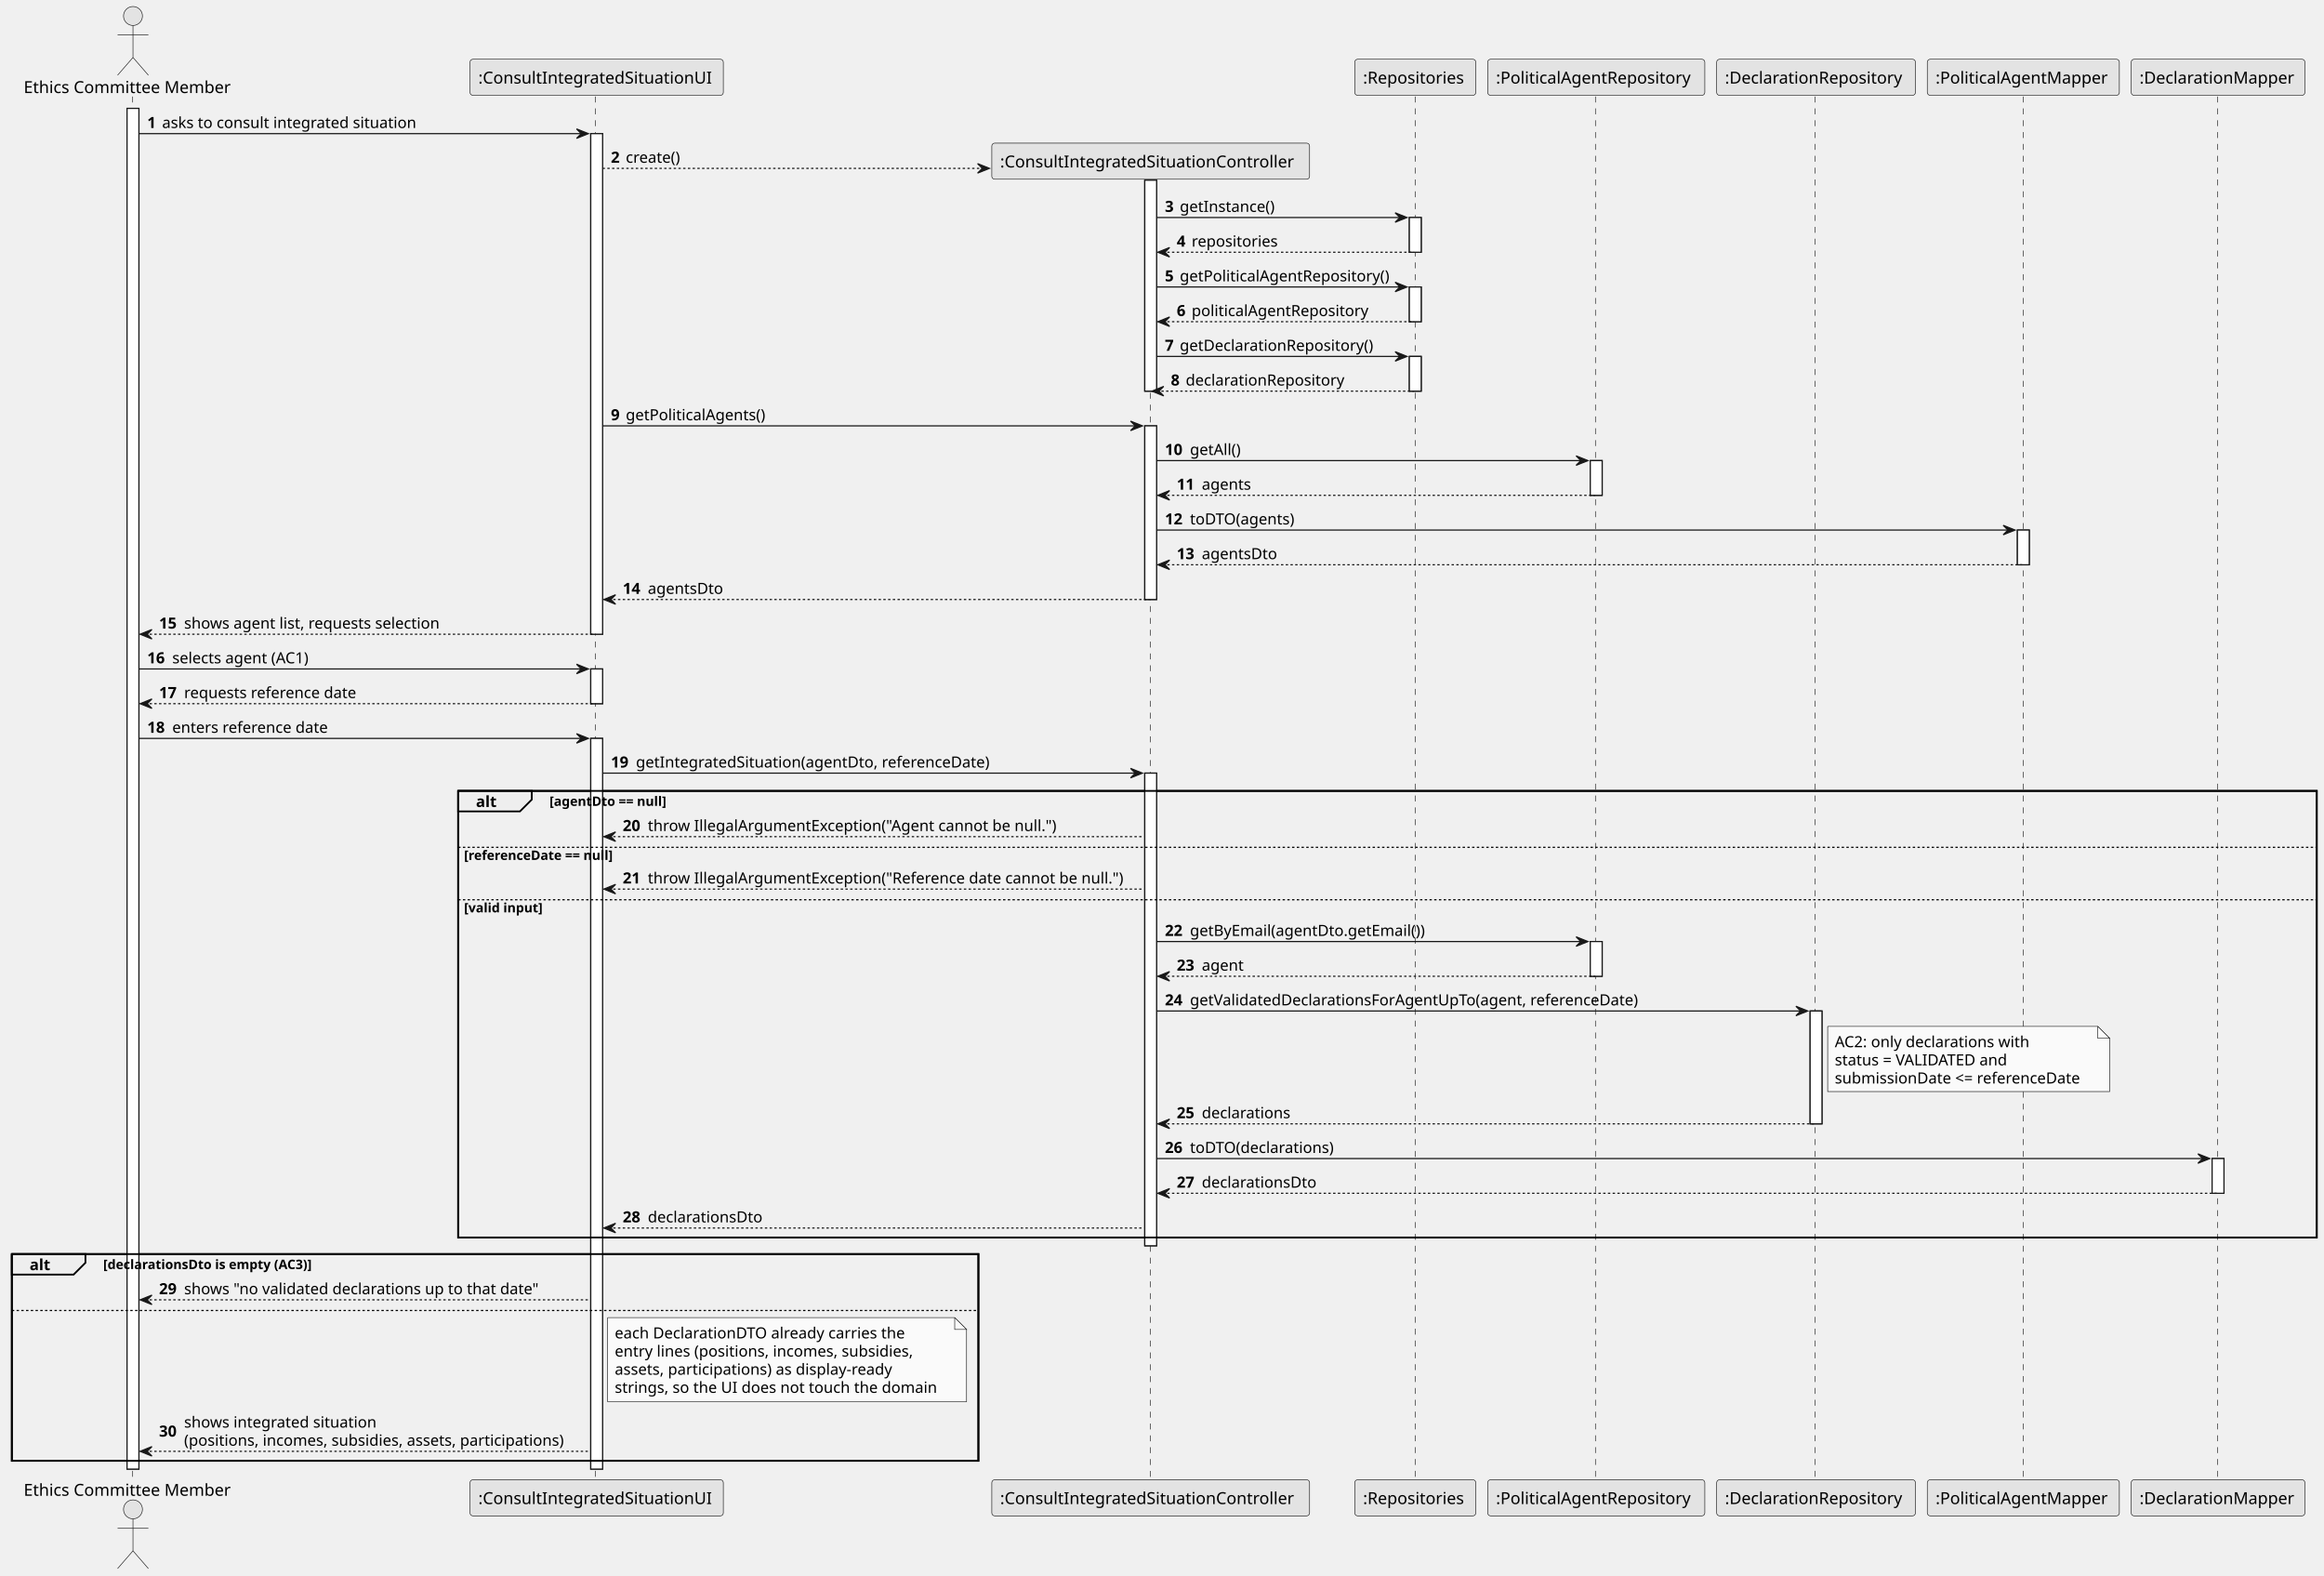
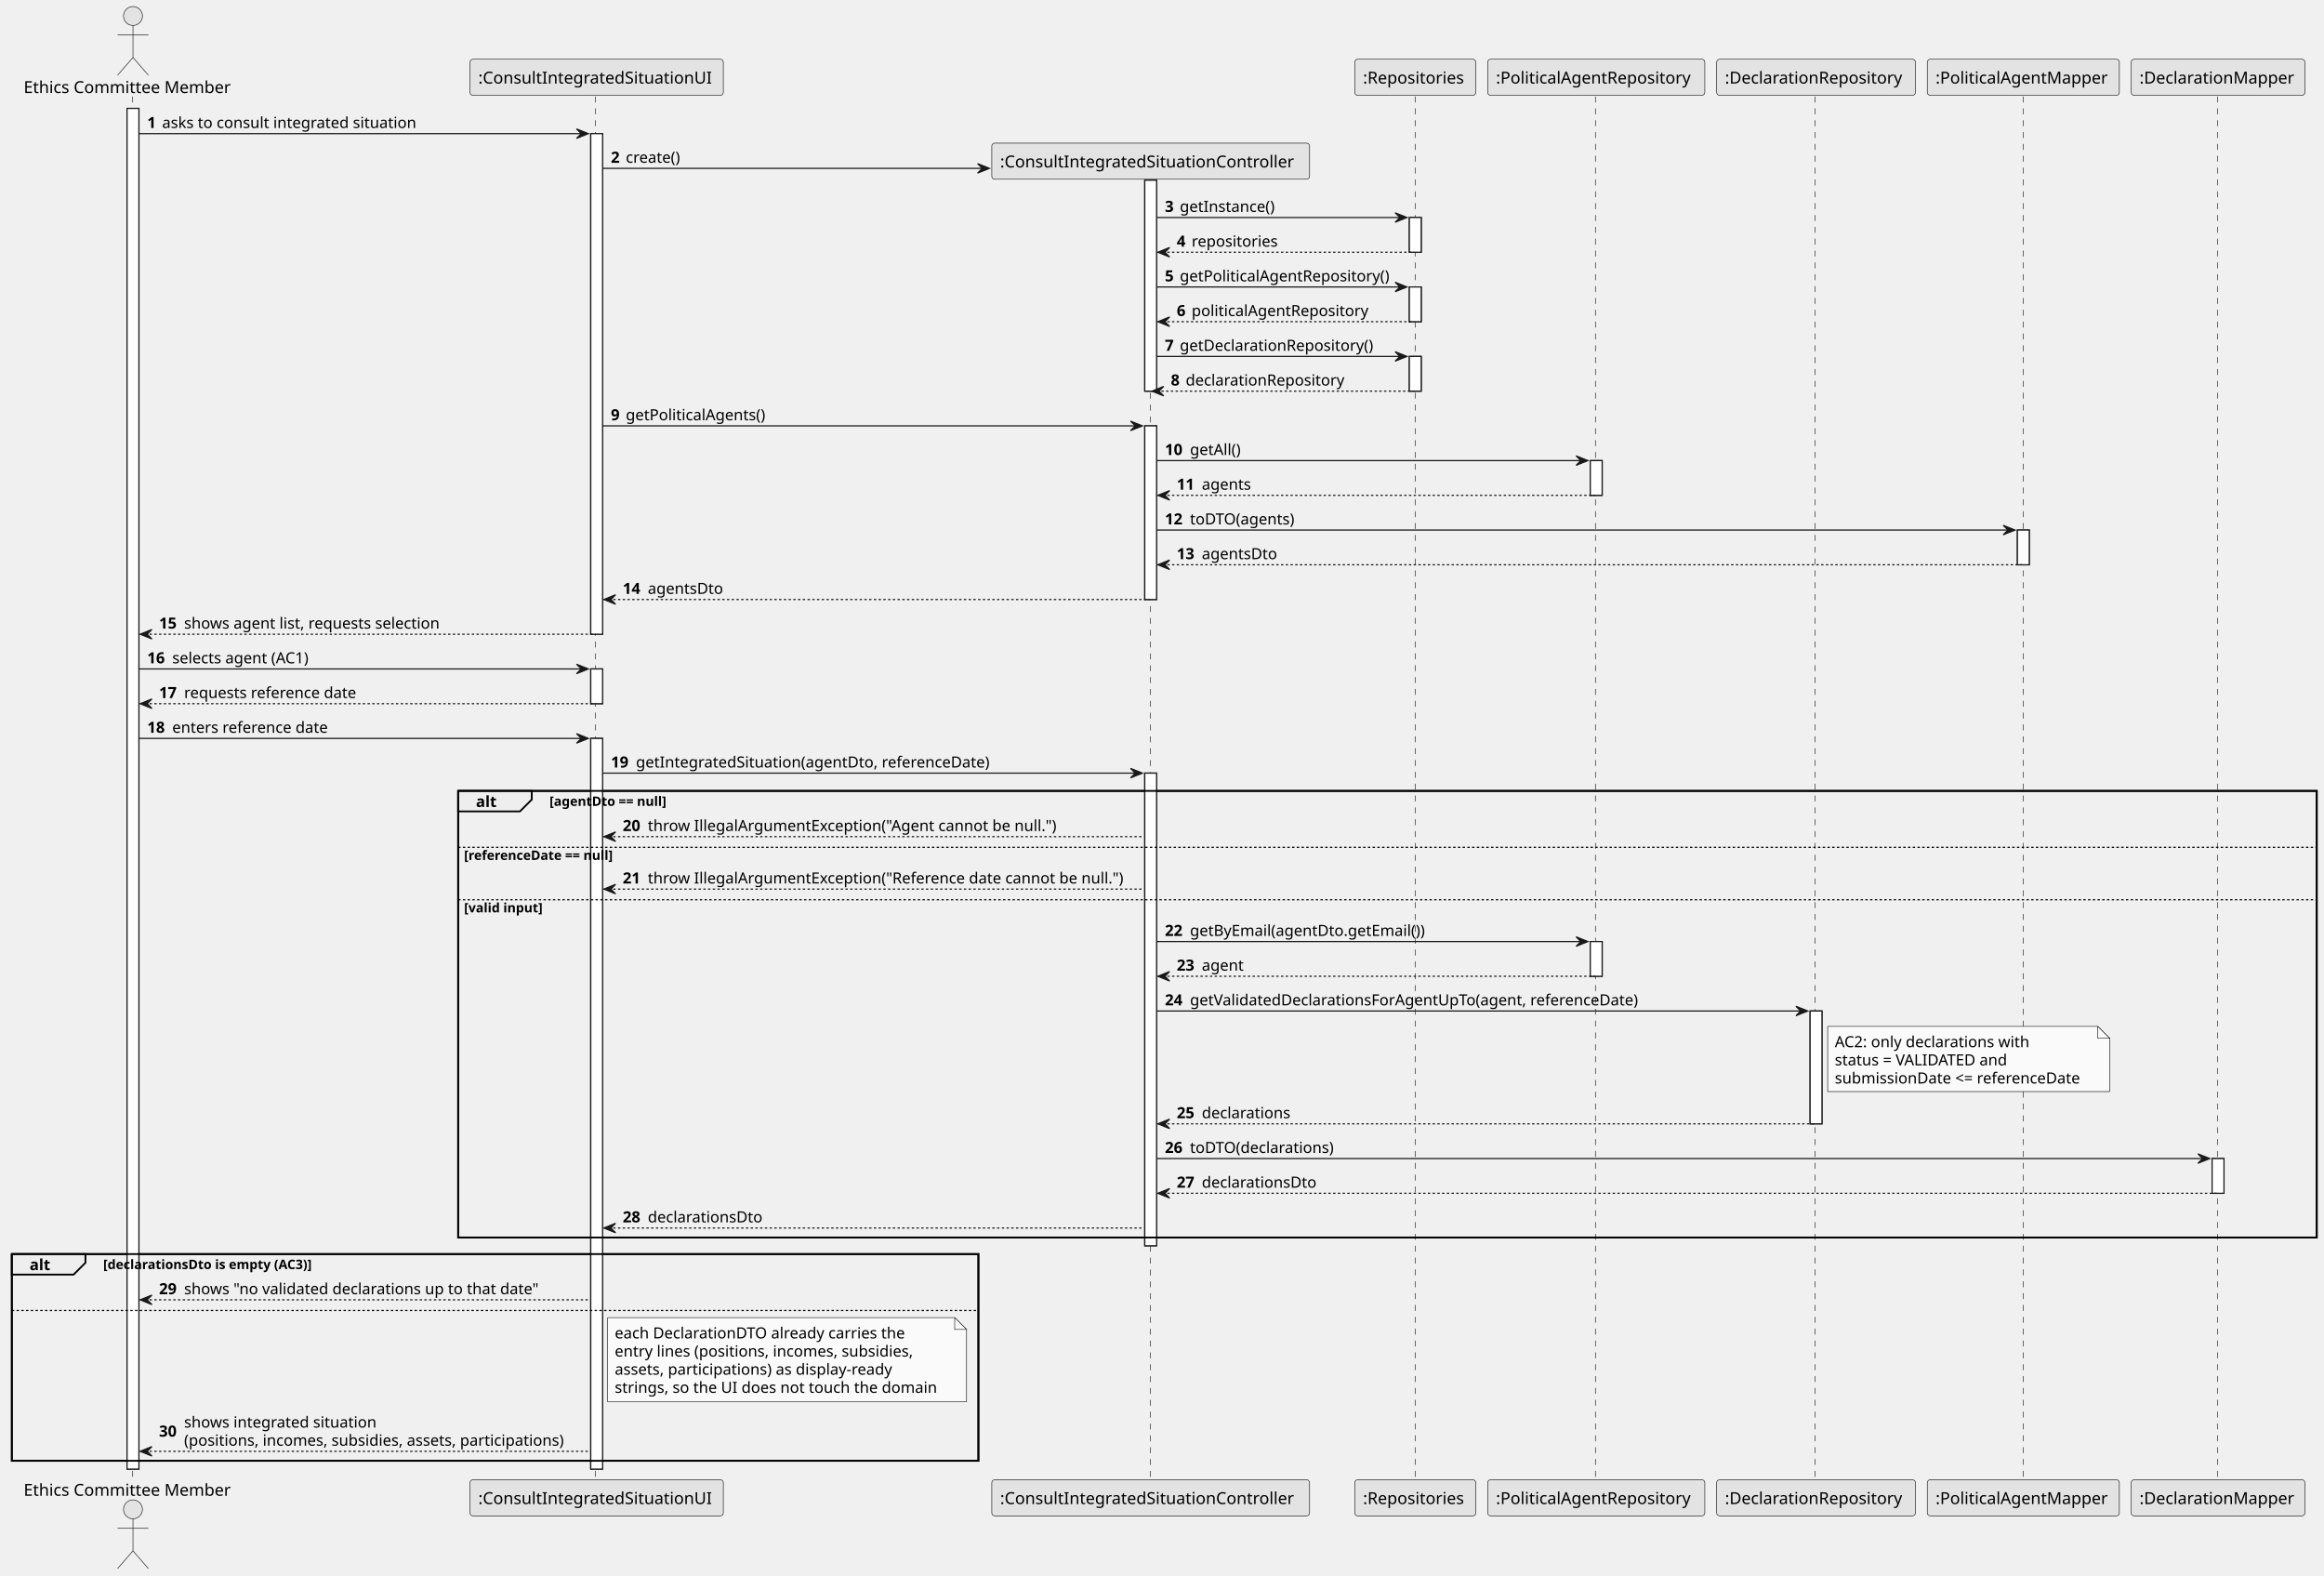
<svg xmlns="http://www.w3.org/2000/svg" contentStyleType="text/css" data-diagram-type="SEQUENCE" height="1330px" preserveAspectRatio="none" style="width:1962px;height:1330px;background:#FFFFFF;" version="1.1" viewBox="0 0 1962 1330" width="1962px" zoomAndPan="magnify">
  <defs />
  <g>
    <g>
      <rect fill="#FFFFFF" height="1148.51" style="stroke:#181818;stroke-width:1;" width="10" x="107.27" y="91.488" />
    </g>
    <g>
      <rect fill="#FFFFFF" height="422.525" style="stroke:#181818;stroke-width:1;" width="10" x="498.727" y="112.799" />
    </g>
    <g>
      <rect fill="#FFFFFF" height="29.311" style="stroke:#181818;stroke-width:1;" width="10" x="498.727" y="564.635" />
    </g>
    <g>
      <rect fill="#FFFFFF" height="616.742" style="stroke:#181818;stroke-width:1;" width="10" x="498.727" y="623.256" />
    </g>
    <g>
      <rect fill="#FFFFFF" height="178.041" style="stroke:#181818;stroke-width:1;" width="10" x="966.451" y="152.109" />
    </g>
    <g>
      <rect fill="#FFFFFF" height="146.553" style="stroke:#181818;stroke-width:1;" width="10" x="966.451" y="359.461" />
    </g>
    <g>
      <rect fill="#FFFFFF" height="398.947" style="stroke:#181818;stroke-width:1;" width="10" x="966.451" y="652.566" />
    </g>
    <g>
      <rect fill="#FFFFFF" height="29.311" style="stroke:#181818;stroke-width:1;" width="10" x="1189.817" y="183.598" />
    </g>
    <g>
      <rect fill="#FFFFFF" height="29.311" style="stroke:#181818;stroke-width:1;" width="10" x="1189.817" y="242.219" />
    </g>
    <g>
      <rect fill="#FFFFFF" height="29.311" style="stroke:#181818;stroke-width:1;" width="10" x="1189.817" y="300.84" />
    </g>
    <g>
      <rect fill="#FFFFFF" height="29.311" style="stroke:#181818;stroke-width:1;" width="10" x="1342.596" y="388.772" />
    </g>
    <g>
      <rect fill="#FFFFFF" height="29.311" style="stroke:#181818;stroke-width:1;" width="10" x="1342.596" y="794.719" />
    </g>
    <g>
      <rect fill="#FFFFFF" height="95.242" style="stroke:#181818;stroke-width:1;" width="10" x="1528.173" y="853.34" />
    </g>
    <g>
      <rect fill="#FFFFFF" height="29.311" style="stroke:#181818;stroke-width:1;" width="10" x="1703.159" y="447.393" />
    </g>
    <g>
      <rect fill="#FFFFFF" height="29.311" style="stroke:#181818;stroke-width:1;" width="10" x="1867.552" y="977.893" />
    </g>
    <rect fill="none" height="376.947" style="stroke:#000000;stroke-width:1.5;" width="1569.071" x="386.799" y="667.566" />
    <rect fill="none" height="174.484" style="stroke:#000000;stroke-width:1.5;" width="816.001" x="10" y="1058.514" />
    <g class="participant-lifeline" data-entity-uid="part1" data-qualified-name="ECM" id="part1-lifeline">
      <g>
        <rect fill="#000000" fill-opacity="0" height="1168.51" width="8" x="108.27" y="81.488" />
        <line style="stroke:#181818;stroke-width:0.5;stroke-dasharray:5,5;" x1="112" x2="112" y1="81.488" y2="1249.998" />
      </g>
    </g>
    <g class="participant-lifeline" data-entity-uid="part2" data-qualified-name="UI" id="part2-lifeline">
      <g>
        <rect fill="#000000" fill-opacity="0" height="1168.51" width="8" x="499.727" y="81.488" />
        <line style="stroke:#181818;stroke-width:0.5;stroke-dasharray:5,5;" x1="502.799" x2="502.799" y1="81.488" y2="1249.998" />
      </g>
    </g>
    <g class="participant-lifeline" data-entity-uid="part3" data-qualified-name="CTRL" id="part3-lifeline">
      <g>
        <rect fill="#000000" fill-opacity="0" height="1098.455" width="8" x="967.451" y="151.543" />
        <line style="stroke:#181818;stroke-width:0.5;stroke-dasharray:5,5;" x1="971.309" x2="971.309" y1="151.543" y2="1249.998" />
      </g>
    </g>
    <g class="participant-lifeline" data-entity-uid="part4" data-qualified-name="REPOS" id="part4-lifeline">
      <g>
        <rect fill="#000000" fill-opacity="0" height="1168.51" width="8" x="1190.817" y="81.488" />
        <line style="stroke:#181818;stroke-width:0.5;stroke-dasharray:5,5;" x1="1194.705" x2="1194.705" y1="81.488" y2="1249.998" />
      </g>
    </g>
    <g class="participant-lifeline" data-entity-uid="part5" data-qualified-name="PAR" id="part5-lifeline">
      <g>
        <rect fill="#000000" fill-opacity="0" height="1168.51" width="8" x="1343.596" y="81.488" />
        <line style="stroke:#181818;stroke-width:0.5;stroke-dasharray:5,5;" x1="1346.929" x2="1346.929" y1="81.488" y2="1249.998" />
      </g>
    </g>
    <g class="participant-lifeline" data-entity-uid="part6" data-qualified-name="DR" id="part6-lifeline">
      <g>
        <rect fill="#000000" fill-opacity="0" height="1168.51" width="8" x="1529.173" y="81.488" />
        <line style="stroke:#181818;stroke-width:0.5;stroke-dasharray:5,5;" x1="1532.262" x2="1532.262" y1="81.488" y2="1249.998" />
      </g>
    </g>
    <g class="participant-lifeline" data-entity-uid="part7" data-qualified-name="PAM" id="part7-lifeline">
      <g>
        <rect fill="#000000" fill-opacity="0" height="1168.51" width="8" x="1704.159" y="81.488" />
        <line style="stroke:#181818;stroke-width:0.5;stroke-dasharray:5,5;" x1="1708.084" x2="1708.084" y1="81.488" y2="1249.998" />
      </g>
    </g>
    <g class="participant-lifeline" data-entity-uid="part8" data-qualified-name="DM" id="part8-lifeline">
      <g>
        <rect fill="#000000" fill-opacity="0" height="1168.51" width="8" x="1868.552" y="81.488" />
        <line style="stroke:#181818;stroke-width:0.5;stroke-dasharray:5,5;" x1="1872.233" x2="1872.233" y1="81.488" y2="1249.998" />
      </g>
    </g>
    <g class="participant participant-head" data-entity-uid="part1" data-qualified-name="ECM" id="part1-head">
      <text fill="#000000" font-family="sans-serif" font-size="14" lengthAdjust="spacing" textLength="178.541" x="20" y="78.535">Ethics Committee Member</text>
      <ellipse cx="112.27" cy="13.5" fill="#E3E3E3" rx="8" ry="8" style="stroke:#181818;stroke-width:0.5;" />
      <path d="M112.27,21.5 L112.27,48.5 M99.27,29.5 L125.27,29.5 M112.27,48.5 L99.27,63.5 M112.27,48.5 L125.27,63.5" fill="none" style="stroke:#181818;stroke-width:0.5;" />
    </g>
    <g class="participant participant-tail" data-entity-uid="part1" data-qualified-name="ECM" id="part1-tail">
      <text fill="#000000" font-family="sans-serif" font-size="14" lengthAdjust="spacing" textLength="178.541" x="20" y="1262.533">Ethics Committee Member</text>
      <ellipse cx="112.27" cy="1273.986" fill="#E3E3E3" rx="8" ry="8" style="stroke:#181818;stroke-width:0.5;" />
      <path d="M112.27,1281.986 L112.27,1308.986 M99.27,1289.986 L125.27,1289.986 M112.27,1308.986 L99.27,1323.986 M112.27,1308.986 L125.27,1323.986" fill="none" style="stroke:#181818;stroke-width:0.5;" />
    </g>
    <g class="participant participant-head" data-entity-uid="part2" data-qualified-name="UI" id="part2-head">
      <rect fill="#E3E3E3" height="30.488" rx="2.5" ry="2.5" style="stroke:#181818;stroke-width:0.5;" width="213.856" x="396.799" y="50" />
      <text fill="#000000" font-family="sans-serif" font-size="14" lengthAdjust="spacing" textLength="199.856" x="403.799" y="70.535">:ConsultIntegratedSituationUI</text>
    </g>
    <g class="participant participant-tail" data-entity-uid="part2" data-qualified-name="UI" id="part2-tail">
      <rect fill="#E3E3E3" height="30.488" rx="2.5" ry="2.5" style="stroke:#181818;stroke-width:0.5;" width="213.856" x="396.799" y="1248.998" />
      <text fill="#000000" font-family="sans-serif" font-size="14" lengthAdjust="spacing" textLength="199.856" x="403.799" y="1269.533">:ConsultIntegratedSituationUI</text>
    </g>
    <g class="participant participant-tail" data-entity-uid="part3" data-qualified-name="CTRL" id="part3-tail">
      <rect fill="#E3E3E3" height="30.488" rx="2.5" ry="2.5" style="stroke:#181818;stroke-width:0.5;" width="268.283" x="837.309" y="1248.998" />
      <text fill="#000000" font-family="sans-serif" font-size="14" lengthAdjust="spacing" textLength="254.283" x="844.309" y="1269.533">:ConsultIntegratedSituationController</text>
    </g>
    <g class="participant participant-head" data-entity-uid="part4" data-qualified-name="REPOS" id="part4-head">
      <rect fill="#E3E3E3" height="30.488" rx="2.5" ry="2.5" style="stroke:#181818;stroke-width:0.5;" width="102.225" x="1143.705" y="50" />
      <text fill="#000000" font-family="sans-serif" font-size="14" lengthAdjust="spacing" textLength="88.225" x="1150.705" y="70.535">:Repositories</text>
    </g>
    <g class="participant participant-tail" data-entity-uid="part4" data-qualified-name="REPOS" id="part4-tail">
      <rect fill="#E3E3E3" height="30.488" rx="2.5" ry="2.5" style="stroke:#181818;stroke-width:0.5;" width="102.225" x="1143.705" y="1248.998" />
      <text fill="#000000" font-family="sans-serif" font-size="14" lengthAdjust="spacing" textLength="88.225" x="1150.705" y="1269.533">:Repositories</text>
    </g>
    <g class="participant participant-head" data-entity-uid="part5" data-qualified-name="PAR" id="part5-head">
      <rect fill="#E3E3E3" height="30.488" rx="2.5" ry="2.5" style="stroke:#181818;stroke-width:0.5;" width="183.333" x="1255.929" y="50" />
      <text fill="#000000" font-family="sans-serif" font-size="14" lengthAdjust="spacing" textLength="169.333" x="1262.929" y="70.535">:PoliticalAgentRepository</text>
    </g>
    <g class="participant participant-tail" data-entity-uid="part5" data-qualified-name="PAR" id="part5-tail">
      <rect fill="#E3E3E3" height="30.488" rx="2.5" ry="2.5" style="stroke:#181818;stroke-width:0.5;" width="183.333" x="1255.929" y="1248.998" />
      <text fill="#000000" font-family="sans-serif" font-size="14" lengthAdjust="spacing" textLength="169.333" x="1262.929" y="1269.533">:PoliticalAgentRepository</text>
    </g>
    <g class="participant participant-head" data-entity-uid="part6" data-qualified-name="DR" id="part6-head">
      <rect fill="#E3E3E3" height="30.488" rx="2.5" ry="2.5" style="stroke:#181818;stroke-width:0.5;" width="167.822" x="1449.262" y="50" />
      <text fill="#000000" font-family="sans-serif" font-size="14" lengthAdjust="spacing" textLength="153.822" x="1456.262" y="70.535">:DeclarationRepository</text>
    </g>
    <g class="participant participant-tail" data-entity-uid="part6" data-qualified-name="DR" id="part6-tail">
      <rect fill="#E3E3E3" height="30.488" rx="2.5" ry="2.5" style="stroke:#181818;stroke-width:0.5;" width="167.822" x="1449.262" y="1248.998" />
      <text fill="#000000" font-family="sans-serif" font-size="14" lengthAdjust="spacing" textLength="153.822" x="1456.262" y="1269.533">:DeclarationRepository</text>
    </g>
    <g class="participant participant-head" data-entity-uid="part7" data-qualified-name="PAM" id="part7-head">
      <rect fill="#E3E3E3" height="30.488" rx="2.5" ry="2.5" style="stroke:#181818;stroke-width:0.5;" width="162.148" x="1627.084" y="50" />
      <text fill="#000000" font-family="sans-serif" font-size="14" lengthAdjust="spacing" textLength="148.148" x="1634.084" y="70.535">:PoliticalAgentMapper</text>
    </g>
    <g class="participant participant-tail" data-entity-uid="part7" data-qualified-name="PAM" id="part7-tail">
      <rect fill="#E3E3E3" height="30.488" rx="2.5" ry="2.5" style="stroke:#181818;stroke-width:0.5;" width="162.148" x="1627.084" y="1248.998" />
      <text fill="#000000" font-family="sans-serif" font-size="14" lengthAdjust="spacing" textLength="148.148" x="1634.084" y="1269.533">:PoliticalAgentMapper</text>
    </g>
    <g class="participant participant-head" data-entity-uid="part8" data-qualified-name="DM" id="part8-head">
      <rect fill="#E3E3E3" height="30.488" rx="2.5" ry="2.5" style="stroke:#181818;stroke-width:0.5;" width="146.638" x="1799.233" y="50" />
      <text fill="#000000" font-family="sans-serif" font-size="14" lengthAdjust="spacing" textLength="132.638" x="1806.233" y="70.535">:DeclarationMapper</text>
    </g>
    <g class="participant participant-tail" data-entity-uid="part8" data-qualified-name="DM" id="part8-tail">
      <rect fill="#E3E3E3" height="30.488" rx="2.5" ry="2.5" style="stroke:#181818;stroke-width:0.5;" width="146.638" x="1799.233" y="1248.998" />
      <text fill="#000000" font-family="sans-serif" font-size="14" lengthAdjust="spacing" textLength="132.638" x="1806.233" y="1269.533">:DeclarationMapper</text>
    </g>
    <g>
      <rect fill="#FFFFFF" height="1148.51" style="stroke:#181818;stroke-width:1;" width="10" x="107.27" y="91.488" />
    </g>
    <g>
      <rect fill="#FFFFFF" height="422.525" style="stroke:#181818;stroke-width:1;" width="10" x="498.727" y="112.799" />
    </g>
    <g>
      <rect fill="#FFFFFF" height="29.311" style="stroke:#181818;stroke-width:1;" width="10" x="498.727" y="564.635" />
    </g>
    <g>
      <rect fill="#FFFFFF" height="616.742" style="stroke:#181818;stroke-width:1;" width="10" x="498.727" y="623.256" />
    </g>
    <g>
      <rect fill="#FFFFFF" height="178.041" style="stroke:#181818;stroke-width:1;" width="10" x="966.451" y="152.109" />
    </g>
    <g>
      <rect fill="#FFFFFF" height="146.553" style="stroke:#181818;stroke-width:1;" width="10" x="966.451" y="359.461" />
    </g>
    <g>
      <rect fill="#FFFFFF" height="398.947" style="stroke:#181818;stroke-width:1;" width="10" x="966.451" y="652.566" />
    </g>
    <g>
      <rect fill="#FFFFFF" height="29.311" style="stroke:#181818;stroke-width:1;" width="10" x="1189.817" y="183.598" />
    </g>
    <g>
      <rect fill="#FFFFFF" height="29.311" style="stroke:#181818;stroke-width:1;" width="10" x="1189.817" y="242.219" />
    </g>
    <g>
      <rect fill="#FFFFFF" height="29.311" style="stroke:#181818;stroke-width:1;" width="10" x="1189.817" y="300.84" />
    </g>
    <g>
      <rect fill="#FFFFFF" height="29.311" style="stroke:#181818;stroke-width:1;" width="10" x="1342.596" y="388.772" />
    </g>
    <g>
      <rect fill="#FFFFFF" height="29.311" style="stroke:#181818;stroke-width:1;" width="10" x="1342.596" y="794.719" />
    </g>
    <g>
      <rect fill="#FFFFFF" height="95.242" style="stroke:#181818;stroke-width:1;" width="10" x="1528.173" y="853.34" />
    </g>
    <g>
      <rect fill="#FFFFFF" height="29.311" style="stroke:#181818;stroke-width:1;" width="10" x="1703.159" y="447.393" />
    </g>
    <g>
      <rect fill="#FFFFFF" height="29.311" style="stroke:#181818;stroke-width:1;" width="10" x="1867.552" y="977.893" />
    </g>
    <g class="message" data-entity-1="part1" data-entity-2="part2" id="msg1">
      <polygon fill="#181818" points="486.727,108.799,496.727,112.799,486.727,116.799,490.727,112.799" style="stroke:#181818;stroke-width:1;" />
      <line style="stroke:#181818;stroke-width:1;" x1="117.27" x2="492.727" y1="112.799" y2="112.799" />
      <text fill="#000000" font-family="sans-serif" font-size="13" font-weight="bold" lengthAdjust="spacing" textLength="8.576" x="124.27" y="108.057">1</text>
      <text fill="#000000" font-family="sans-serif" font-size="13" lengthAdjust="spacing" textLength="223.349" x="136.846" y="108.057">asks to consult integrated situation</text>
    </g>
    <g class="message" data-entity-1="part2" data-entity-2="part3" id="msg2">
      <polygon fill="#181818" points="825.309,138.109,835.309,142.109,825.309,146.109,829.309,142.109" style="stroke:#181818;stroke-width:1;" />
-       <line style="stroke:#181818;stroke-width:1;stroke-dasharray:2,2;" x1="508.727" x2="831.309" y1="142.109" y2="142.109" />
+       <line style="stroke:#181818;stroke-width:1;" x1="508.727" x2="831.309" y1="142.109" y2="142.109" />
      <text fill="#000000" font-family="sans-serif" font-size="13" font-weight="bold" lengthAdjust="spacing" textLength="8.576" x="515.727" y="137.367">2</text>
      <text fill="#000000" font-family="sans-serif" font-size="13" lengthAdjust="spacing" textLength="46.96" x="528.303" y="137.367">create()</text>
    </g>
    <rect fill="#E3E3E3" height="30.488" rx="2.5" ry="2.5" style="stroke:#181818;stroke-width:0.5;" width="268.283" x="837.309" y="120.799" />
    <text fill="#000000" font-family="sans-serif" font-size="14" lengthAdjust="spacing" textLength="254.283" x="844.309" y="141.334">:ConsultIntegratedSituationController</text>
    <g class="message" data-entity-1="part3" data-entity-2="part4" id="msg4">
      <polygon fill="#181818" points="1177.817,179.598,1187.817,183.598,1177.817,187.598,1181.817,183.598" style="stroke:#181818;stroke-width:1;" />
      <line style="stroke:#181818;stroke-width:1;" x1="976.451" x2="1183.817" y1="183.598" y2="183.598" />
      <text fill="#000000" font-family="sans-serif" font-size="13" font-weight="bold" lengthAdjust="spacing" textLength="8.576" x="983.451" y="178.856">3</text>
      <text fill="#000000" font-family="sans-serif" font-size="13" lengthAdjust="spacing" textLength="81.117" x="996.026" y="178.856">getInstance()</text>
    </g>
    <g class="message" data-entity-1="part4" data-entity-2="part3" id="msg5">
      <polygon fill="#181818" points="987.451,208.908,977.451,212.908,987.451,216.908,983.451,212.908" style="stroke:#181818;stroke-width:1;" />
      <line style="stroke:#181818;stroke-width:1;stroke-dasharray:2,2;" x1="981.451" x2="1193.817" y1="212.908" y2="212.908" />
      <text fill="#000000" font-family="sans-serif" font-size="13" font-weight="bold" lengthAdjust="spacing" textLength="8.576" x="993.451" y="208.166">4</text>
      <text fill="#000000" font-family="sans-serif" font-size="13" lengthAdjust="spacing" textLength="74.909" x="1006.026" y="208.166">repositories</text>
    </g>
    <g class="message" data-entity-1="part3" data-entity-2="part4" id="msg6">
      <polygon fill="#181818" points="1177.817,238.219,1187.817,242.219,1177.817,246.219,1181.817,242.219" style="stroke:#181818;stroke-width:1;" />
      <line style="stroke:#181818;stroke-width:1;" x1="976.451" x2="1183.817" y1="242.219" y2="242.219" />
      <text fill="#000000" font-family="sans-serif" font-size="13" font-weight="bold" lengthAdjust="spacing" textLength="8.576" x="983.451" y="237.477">5</text>
      <text fill="#000000" font-family="sans-serif" font-size="13" lengthAdjust="spacing" textLength="181.791" x="996.026" y="237.477">getPoliticalAgentRepository()</text>
    </g>
    <g class="message" data-entity-1="part4" data-entity-2="part3" id="msg7">
      <polygon fill="#181818" points="987.451,267.529,977.451,271.529,987.451,275.529,983.451,271.529" style="stroke:#181818;stroke-width:1;" />
      <line style="stroke:#181818;stroke-width:1;stroke-dasharray:2,2;" x1="981.451" x2="1193.817" y1="271.529" y2="271.529" />
      <text fill="#000000" font-family="sans-serif" font-size="13" font-weight="bold" lengthAdjust="spacing" textLength="8.576" x="993.451" y="266.787">6</text>
      <text fill="#000000" font-family="sans-serif" font-size="13" lengthAdjust="spacing" textLength="154.121" x="1006.026" y="266.787">politicalAgentRepository</text>
    </g>
    <g class="message" data-entity-1="part3" data-entity-2="part4" id="msg8">
      <polygon fill="#181818" points="1177.817,296.84,1187.817,300.84,1177.817,304.84,1181.817,300.84" style="stroke:#181818;stroke-width:1;" />
      <line style="stroke:#181818;stroke-width:1;" x1="976.451" x2="1183.817" y1="300.84" y2="300.84" />
      <text fill="#000000" font-family="sans-serif" font-size="13" font-weight="bold" lengthAdjust="spacing" textLength="8.576" x="983.451" y="296.098">7</text>
      <text fill="#000000" font-family="sans-serif" font-size="13" lengthAdjust="spacing" textLength="167.388" x="996.026" y="296.098">getDeclarationRepository()</text>
    </g>
    <g class="message" data-entity-1="part4" data-entity-2="part3" id="msg9">
      <polygon fill="#181818" points="982.451,326.15,972.451,330.15,982.451,334.15,978.451,330.15" style="stroke:#181818;stroke-width:1;" />
      <line style="stroke:#181818;stroke-width:1;stroke-dasharray:2,2;" x1="976.451" x2="1193.817" y1="330.15" y2="330.15" />
      <text fill="#000000" font-family="sans-serif" font-size="13" font-weight="bold" lengthAdjust="spacing" textLength="8.576" x="988.451" y="325.408">8</text>
      <text fill="#000000" font-family="sans-serif" font-size="13" lengthAdjust="spacing" textLength="137.167" x="1001.026" y="325.408">declarationRepository</text>
    </g>
    <g class="message" data-entity-1="part2" data-entity-2="part3" id="msg10">
      <polygon fill="#181818" points="954.451,355.461,964.451,359.461,954.451,363.461,958.451,359.461" style="stroke:#181818;stroke-width:1;" />
      <line style="stroke:#181818;stroke-width:1;" x1="508.727" x2="960.451" y1="359.461" y2="359.461" />
      <text fill="#000000" font-family="sans-serif" font-size="13" font-weight="bold" lengthAdjust="spacing" textLength="8.576" x="515.727" y="354.719">9</text>
      <text fill="#000000" font-family="sans-serif" font-size="13" lengthAdjust="spacing" textLength="121.443" x="528.303" y="354.719">getPoliticalAgents()</text>
    </g>
    <g class="message" data-entity-1="part3" data-entity-2="part5" id="msg11">
      <polygon fill="#181818" points="1330.596,384.772,1340.596,388.772,1330.596,392.772,1334.596,388.772" style="stroke:#181818;stroke-width:1;" />
      <line style="stroke:#181818;stroke-width:1;" x1="976.451" x2="1336.596" y1="388.772" y2="388.772" />
      <text fill="#000000" font-family="sans-serif" font-size="13" font-weight="bold" lengthAdjust="spacing" textLength="17.151" x="983.451" y="384.029">10</text>
      <text fill="#000000" font-family="sans-serif" font-size="13" lengthAdjust="spacing" textLength="45.151" x="1004.602" y="384.029">getAll()</text>
    </g>
    <g class="message" data-entity-1="part5" data-entity-2="part3" id="msg12">
      <polygon fill="#181818" points="987.451,414.082,977.451,418.082,987.451,422.082,983.451,418.082" style="stroke:#181818;stroke-width:1;" />
      <line style="stroke:#181818;stroke-width:1;stroke-dasharray:2,2;" x1="981.451" x2="1346.596" y1="418.082" y2="418.082" />
      <text fill="#000000" font-family="sans-serif" font-size="13" font-weight="bold" lengthAdjust="spacing" textLength="17.151" x="993.451" y="413.34">11</text>
      <text fill="#000000" font-family="sans-serif" font-size="13" lengthAdjust="spacing" textLength="42.085" x="1014.602" y="413.34">agents</text>
    </g>
    <g class="message" data-entity-1="part3" data-entity-2="part7" id="msg13">
      <polygon fill="#181818" points="1691.159,443.393,1701.159,447.393,1691.159,451.393,1695.159,447.393" style="stroke:#181818;stroke-width:1;" />
      <line style="stroke:#181818;stroke-width:1;" x1="976.451" x2="1697.159" y1="447.393" y2="447.393" />
      <text fill="#000000" font-family="sans-serif" font-size="13" font-weight="bold" lengthAdjust="spacing" textLength="17.151" x="983.451" y="442.65">12</text>
      <text fill="#000000" font-family="sans-serif" font-size="13" lengthAdjust="spacing" textLength="91.444" x="1004.602" y="442.65">toDTO(agents)</text>
    </g>
    <g class="message" data-entity-1="part7" data-entity-2="part3" id="msg14">
      <polygon fill="#181818" points="987.451,472.703,977.451,476.703,987.451,480.703,983.451,476.703" style="stroke:#181818;stroke-width:1;" />
      <line style="stroke:#181818;stroke-width:1;stroke-dasharray:2,2;" x1="981.451" x2="1707.159" y1="476.703" y2="476.703" />
      <text fill="#000000" font-family="sans-serif" font-size="13" font-weight="bold" lengthAdjust="spacing" textLength="17.151" x="993.451" y="471.961">13</text>
      <text fill="#000000" font-family="sans-serif" font-size="13" lengthAdjust="spacing" textLength="64.67" x="1014.602" y="471.961">agentsDto</text>
    </g>
    <g class="message" data-entity-1="part3" data-entity-2="part2" id="msg15">
      <polygon fill="#181818" points="519.727,502.014,509.727,506.014,519.727,510.014,515.727,506.014" style="stroke:#181818;stroke-width:1;" />
      <line style="stroke:#181818;stroke-width:1;stroke-dasharray:2,2;" x1="513.727" x2="970.451" y1="506.014" y2="506.014" />
      <text fill="#000000" font-family="sans-serif" font-size="13" font-weight="bold" lengthAdjust="spacing" textLength="17.151" x="525.727" y="501.272">14</text>
      <text fill="#000000" font-family="sans-serif" font-size="13" lengthAdjust="spacing" textLength="64.67" x="546.878" y="501.272">agentsDto</text>
    </g>
    <g class="message" data-entity-1="part2" data-entity-2="part1" id="msg16">
      <polygon fill="#181818" points="128.27,531.324,118.27,535.324,128.27,539.324,124.27,535.324" style="stroke:#181818;stroke-width:1;" />
      <line style="stroke:#181818;stroke-width:1;stroke-dasharray:2,2;" x1="122.27" x2="502.727" y1="535.324" y2="535.324" />
      <text fill="#000000" font-family="sans-serif" font-size="13" font-weight="bold" lengthAdjust="spacing" textLength="17.151" x="134.27" y="530.582">15</text>
      <text fill="#000000" font-family="sans-serif" font-size="13" lengthAdjust="spacing" textLength="224.726" x="155.422" y="530.582">shows agent list, requests selection</text>
    </g>
    <g class="message" data-entity-1="part1" data-entity-2="part2" id="msg17">
      <polygon fill="#181818" points="486.727,560.635,496.727,564.635,486.727,568.635,490.727,564.635" style="stroke:#181818;stroke-width:1;" />
      <line style="stroke:#181818;stroke-width:1;" x1="117.27" x2="492.727" y1="564.635" y2="564.635" />
      <text fill="#000000" font-family="sans-serif" font-size="13" font-weight="bold" lengthAdjust="spacing" textLength="17.151" x="124.27" y="559.893">16</text>
      <text fill="#000000" font-family="sans-serif" font-size="13" lengthAdjust="spacing" textLength="121.342" x="145.422" y="559.893">selects agent (AC1)</text>
    </g>
    <g class="message" data-entity-1="part2" data-entity-2="part1" id="msg18">
      <polygon fill="#181818" points="128.27,589.945,118.27,593.945,128.27,597.945,124.27,593.945" style="stroke:#181818;stroke-width:1;" />
      <line style="stroke:#181818;stroke-width:1;stroke-dasharray:2,2;" x1="122.27" x2="502.727" y1="593.945" y2="593.945" />
      <text fill="#000000" font-family="sans-serif" font-size="13" font-weight="bold" lengthAdjust="spacing" textLength="17.151" x="134.27" y="589.203">17</text>
      <text fill="#000000" font-family="sans-serif" font-size="13" lengthAdjust="spacing" textLength="148.98" x="155.422" y="589.203">requests reference date</text>
    </g>
    <g class="message" data-entity-1="part1" data-entity-2="part2" id="msg19">
      <polygon fill="#181818" points="486.727,619.256,496.727,623.256,486.727,627.256,490.727,623.256" style="stroke:#181818;stroke-width:1;" />
      <line style="stroke:#181818;stroke-width:1;" x1="117.27" x2="492.727" y1="623.256" y2="623.256" />
      <text fill="#000000" font-family="sans-serif" font-size="13" font-weight="bold" lengthAdjust="spacing" textLength="17.151" x="124.27" y="618.514">18</text>
      <text fill="#000000" font-family="sans-serif" font-size="13" lengthAdjust="spacing" textLength="134.17" x="145.422" y="618.514">enters reference date</text>
    </g>
    <g class="message" data-entity-1="part2" data-entity-2="part3" id="msg20">
      <polygon fill="#181818" points="954.451,648.566,964.451,652.566,954.451,656.566,958.451,652.566" style="stroke:#181818;stroke-width:1;" />
      <line style="stroke:#181818;stroke-width:1;" x1="508.727" x2="960.451" y1="652.566" y2="652.566" />
      <text fill="#000000" font-family="sans-serif" font-size="13" font-weight="bold" lengthAdjust="spacing" textLength="17.151" x="515.727" y="647.824">19</text>
      <text fill="#000000" font-family="sans-serif" font-size="13" lengthAdjust="spacing" textLength="303.424" x="536.878" y="647.824">getIntegratedSituation(agentDto, referenceDate)</text>
    </g>
    <path d="M386.799,667.566 L448.938,667.566 L448.938,674.877 L438.938,684.877 L386.799,684.877 L386.799,667.566" fill="#EEEEEE" style="stroke:#000000;stroke-width:1.5;" />
    <rect fill="none" height="376.947" style="stroke:#000000;stroke-width:1.5;" width="1569.071" x="386.799" y="667.566" />
    <text fill="#000000" font-family="sans-serif" font-size="13" font-weight="bold" lengthAdjust="spacing" textLength="17.139" x="401.799" y="681.135">alt</text>
    <text fill="#000000" font-family="sans-serif" font-size="11" font-weight="bold" lengthAdjust="spacing" textLength="106.562" x="463.938" y="680.201">[agentDto == null]</text>
    <g class="message" data-entity-1="part3" data-entity-2="part2" id="msg21">
      <polygon fill="#181818" points="519.727,702.188,509.727,706.188,519.727,710.188,515.727,706.188" style="stroke:#181818;stroke-width:1;" />
      <line style="stroke:#181818;stroke-width:1;stroke-dasharray:2,2;" x1="513.727" x2="965.451" y1="706.188" y2="706.188" />
      <text fill="#000000" font-family="sans-serif" font-size="13" font-weight="bold" lengthAdjust="spacing" textLength="17.151" x="525.727" y="701.445">20</text>
      <text fill="#000000" font-family="sans-serif" font-size="13" lengthAdjust="spacing" textLength="356.224" x="546.878" y="701.445">throw IllegalArgumentException("Agent cannot be null.")</text>
    </g>
    <line style="stroke:#000000;stroke-width:1;stroke-dasharray:2,2;" x1="386.799" x2="1955.871" y1="715.188" y2="715.188" />
    <text fill="#000000" font-family="sans-serif" font-size="11" font-weight="bold" lengthAdjust="spacing" textLength="134.019" x="391.799" y="725.822">[referenceDate == null]</text>
    <g class="message" data-entity-1="part3" data-entity-2="part2" id="msg22">
      <polygon fill="#181818" points="519.727,746.453,509.727,750.453,519.727,754.453,515.727,750.453" style="stroke:#181818;stroke-width:1;" />
      <line style="stroke:#181818;stroke-width:1;stroke-dasharray:2,2;" x1="513.727" x2="965.451" y1="750.453" y2="750.453" />
      <text fill="#000000" font-family="sans-serif" font-size="13" font-weight="bold" lengthAdjust="spacing" textLength="17.151" x="525.727" y="745.711">21</text>
      <text fill="#000000" font-family="sans-serif" font-size="13" lengthAdjust="spacing" textLength="412.572" x="546.878" y="745.711">throw IllegalArgumentException("Reference date cannot be null.")</text>
    </g>
    <line style="stroke:#000000;stroke-width:1;stroke-dasharray:2,2;" x1="386.799" x2="1955.871" y1="759.453" y2="759.453" />
    <text fill="#000000" font-family="sans-serif" font-size="11" font-weight="bold" lengthAdjust="spacing" textLength="68.986" x="391.799" y="770.088">[valid input]</text>
    <g class="message" data-entity-1="part3" data-entity-2="part5" id="msg23">
      <polygon fill="#181818" points="1330.596,790.719,1340.596,794.719,1330.596,798.719,1334.596,794.719" style="stroke:#181818;stroke-width:1;" />
      <line style="stroke:#181818;stroke-width:1;" x1="976.451" x2="1336.596" y1="794.719" y2="794.719" />
      <text fill="#000000" font-family="sans-serif" font-size="13" font-weight="bold" lengthAdjust="spacing" textLength="17.151" x="983.451" y="789.977">22</text>
      <text fill="#000000" font-family="sans-serif" font-size="13" lengthAdjust="spacing" textLength="201.513" x="1004.602" y="789.977">getByEmail(agentDto.getEmail())</text>
    </g>
    <g class="message" data-entity-1="part5" data-entity-2="part3" id="msg24">
      <polygon fill="#181818" points="987.451,820.029,977.451,824.029,987.451,828.029,983.451,824.029" style="stroke:#181818;stroke-width:1;" />
      <line style="stroke:#181818;stroke-width:1;stroke-dasharray:2,2;" x1="981.451" x2="1346.596" y1="824.029" y2="824.029" />
      <text fill="#000000" font-family="sans-serif" font-size="13" font-weight="bold" lengthAdjust="spacing" textLength="17.151" x="993.451" y="819.287">23</text>
      <text fill="#000000" font-family="sans-serif" font-size="13" lengthAdjust="spacing" textLength="35.458" x="1014.602" y="819.287">agent</text>
    </g>
    <g class="message" data-entity-1="part3" data-entity-2="part6" id="msg25">
      <polygon fill="#181818" points="1516.173,849.34,1526.173,853.34,1516.173,857.34,1520.173,853.34" style="stroke:#181818;stroke-width:1;" />
      <line style="stroke:#181818;stroke-width:1;" x1="976.451" x2="1522.173" y1="853.34" y2="853.34" />
      <text fill="#000000" font-family="sans-serif" font-size="13" font-weight="bold" lengthAdjust="spacing" textLength="17.151" x="983.451" y="848.598">24</text>
      <text fill="#000000" font-family="sans-serif" font-size="13" lengthAdjust="spacing" textLength="388.623" x="1004.602" y="848.598">getValidatedDeclarationsForAgentUpTo(agent, referenceDate)</text>
    </g>
    <path d="M1543,866.34 L1543,921.34 L1781,921.34 L1781,876.34 L1771,866.34 L1543,866.34" fill="#FAFAFA" style="stroke:#181818;stroke-width:0.5;" />
    <path d="M1771,866.34 L1771,876.34 L1781,876.34 L1771,866.34" fill="#FAFAFA" style="stroke:#181818;stroke-width:0.5;" />
    <text fill="#000000" font-family="sans-serif" font-size="13" lengthAdjust="spacing" textLength="172.764" x="1549" y="883.908">AC2: only declarations with</text>
    <text fill="#000000" font-family="sans-serif" font-size="13" lengthAdjust="spacing" textLength="156.184" x="1549" y="899.219">status = VALIDATED and</text>
    <text fill="#000000" font-family="sans-serif" font-size="13" lengthAdjust="spacing" textLength="217.89" x="1549" y="914.529">submissionDate &lt;= referenceDate</text>
    <g class="message" data-entity-1="part6" data-entity-2="part3" id="msg26">
      <polygon fill="#181818" points="987.451,944.582,977.451,948.582,987.451,952.582,983.451,948.582" style="stroke:#181818;stroke-width:1;" />
      <line style="stroke:#181818;stroke-width:1;stroke-dasharray:2,2;" x1="981.451" x2="1532.173" y1="948.582" y2="948.582" />
      <text fill="#000000" font-family="sans-serif" font-size="13" font-weight="bold" lengthAdjust="spacing" textLength="17.151" x="993.451" y="943.84">25</text>
      <text fill="#000000" font-family="sans-serif" font-size="13" lengthAdjust="spacing" textLength="76.819" x="1014.602" y="943.84">declarations</text>
    </g>
    <g class="message" data-entity-1="part3" data-entity-2="part8" id="msg27">
      <polygon fill="#181818" points="1855.552,973.893,1865.552,977.893,1855.552,981.893,1859.552,977.893" style="stroke:#181818;stroke-width:1;" />
      <line style="stroke:#181818;stroke-width:1;" x1="976.451" x2="1861.552" y1="977.893" y2="977.893" />
      <text fill="#000000" font-family="sans-serif" font-size="13" font-weight="bold" lengthAdjust="spacing" textLength="17.151" x="983.451" y="973.15">26</text>
      <text fill="#000000" font-family="sans-serif" font-size="13" lengthAdjust="spacing" textLength="126.179" x="1004.602" y="973.15">toDTO(declarations)</text>
    </g>
    <g class="message" data-entity-1="part8" data-entity-2="part3" id="msg28">
      <polygon fill="#181818" points="987.451,1003.203,977.451,1007.203,987.451,1011.203,983.451,1007.203" style="stroke:#181818;stroke-width:1;" />
      <line style="stroke:#181818;stroke-width:1;stroke-dasharray:2,2;" x1="981.451" x2="1871.552" y1="1007.203" y2="1007.203" />
      <text fill="#000000" font-family="sans-serif" font-size="13" font-weight="bold" lengthAdjust="spacing" textLength="17.151" x="993.451" y="1002.461">27</text>
      <text fill="#000000" font-family="sans-serif" font-size="13" lengthAdjust="spacing" textLength="99.404" x="1014.602" y="1002.461">declarationsDto</text>
    </g>
    <g class="message" data-entity-1="part3" data-entity-2="part2" id="msg29">
      <polygon fill="#181818" points="519.727,1032.514,509.727,1036.514,519.727,1040.514,515.727,1036.514" style="stroke:#181818;stroke-width:1;" />
      <line style="stroke:#181818;stroke-width:1;stroke-dasharray:2,2;" x1="513.727" x2="965.451" y1="1036.514" y2="1036.514" />
      <text fill="#000000" font-family="sans-serif" font-size="13" font-weight="bold" lengthAdjust="spacing" textLength="17.151" x="525.727" y="1031.772">28</text>
      <text fill="#000000" font-family="sans-serif" font-size="13" lengthAdjust="spacing" textLength="99.404" x="546.878" y="1031.772">declarationsDto</text>
    </g>
    <path d="M10,1058.514 L72.139,1058.514 L72.139,1065.824 L62.139,1075.824 L10,1075.824 L10,1058.514" fill="#EEEEEE" style="stroke:#000000;stroke-width:1.5;" />
    <rect fill="none" height="174.484" style="stroke:#000000;stroke-width:1.5;" width="816.001" x="10" y="1058.514" />
    <text fill="#000000" font-family="sans-serif" font-size="13" font-weight="bold" lengthAdjust="spacing" textLength="17.139" x="25" y="1072.082">alt</text>
    <text fill="#000000" font-family="sans-serif" font-size="11" font-weight="bold" lengthAdjust="spacing" textLength="185.254" x="87.139" y="1071.148">[declarationsDto is empty (AC3)]</text>
    <g class="message" data-entity-1="part2" data-entity-2="part1" id="msg30">
      <polygon fill="#181818" points="128.27,1093.135,118.27,1097.135,128.27,1101.135,124.27,1097.135" style="stroke:#181818;stroke-width:1;" />
      <line style="stroke:#181818;stroke-width:1;stroke-dasharray:2,2;" x1="122.27" x2="497.727" y1="1097.135" y2="1097.135" />
      <text fill="#000000" font-family="sans-serif" font-size="13" font-weight="bold" lengthAdjust="spacing" textLength="17.151" x="134.27" y="1092.393">29</text>
      <text fill="#000000" font-family="sans-serif" font-size="13" lengthAdjust="spacing" textLength="309.309" x="155.422" y="1092.393">shows "no validated declarations up to that date"</text>
    </g>
    <line style="stroke:#000000;stroke-width:1;stroke-dasharray:2,2;" x1="10" x2="826.001" y1="1106.135" y2="1106.135" />
    <path d="M513,1112.135 L513,1183.135 L816,1183.135 L816,1122.135 L806,1112.135 L513,1112.135" fill="#FAFAFA" style="stroke:#181818;stroke-width:0.5;" />
    <path d="M806,1112.135 L806,1122.135 L816,1122.135 L806,1112.135" fill="#FAFAFA" style="stroke:#181818;stroke-width:0.5;" />
    <text fill="#000000" font-family="sans-serif" font-size="13" lengthAdjust="spacing" textLength="253.335" x="519" y="1129.703">each DeclarationDTO already carries the</text>
    <text fill="#000000" font-family="sans-serif" font-size="13" lengthAdjust="spacing" textLength="264.158" x="519" y="1145.014">entry lines (positions, incomes, subsidies,</text>
    <text fill="#000000" font-family="sans-serif" font-size="13" lengthAdjust="spacing" textLength="246.746" x="519" y="1160.324">assets, participations) as display-ready</text>
    <text fill="#000000" font-family="sans-serif" font-size="13" lengthAdjust="spacing" textLength="282.001" x="519" y="1175.635">strings, so the UI does not touch the domain</text>
    <g class="message" data-entity-1="part2" data-entity-2="part1" id="msg31">
      <polygon fill="#181818" points="128.27,1220.998,118.27,1224.998,128.27,1228.998,124.27,1224.998" style="stroke:#181818;stroke-width:1;" />
      <line style="stroke:#181818;stroke-width:1;stroke-dasharray:2,2;" x1="122.27" x2="497.727" y1="1224.998" y2="1224.998" />
      <text fill="#000000" font-family="sans-serif" font-size="13" font-weight="bold" lengthAdjust="spacing" textLength="17.151" x="134.27" y="1212.601">30</text>
      <text fill="#000000" font-family="sans-serif" font-size="13" lengthAdjust="spacing" textLength="167.54" x="155.422" y="1204.945">shows integrated situation</text>
      <text fill="#000000" font-family="sans-serif" font-size="13" lengthAdjust="spacing" textLength="336.305" x="155.422" y="1220.256">(positions, incomes, subsidies, assets, participations)</text>
    </g>
  </g>
</svg>
